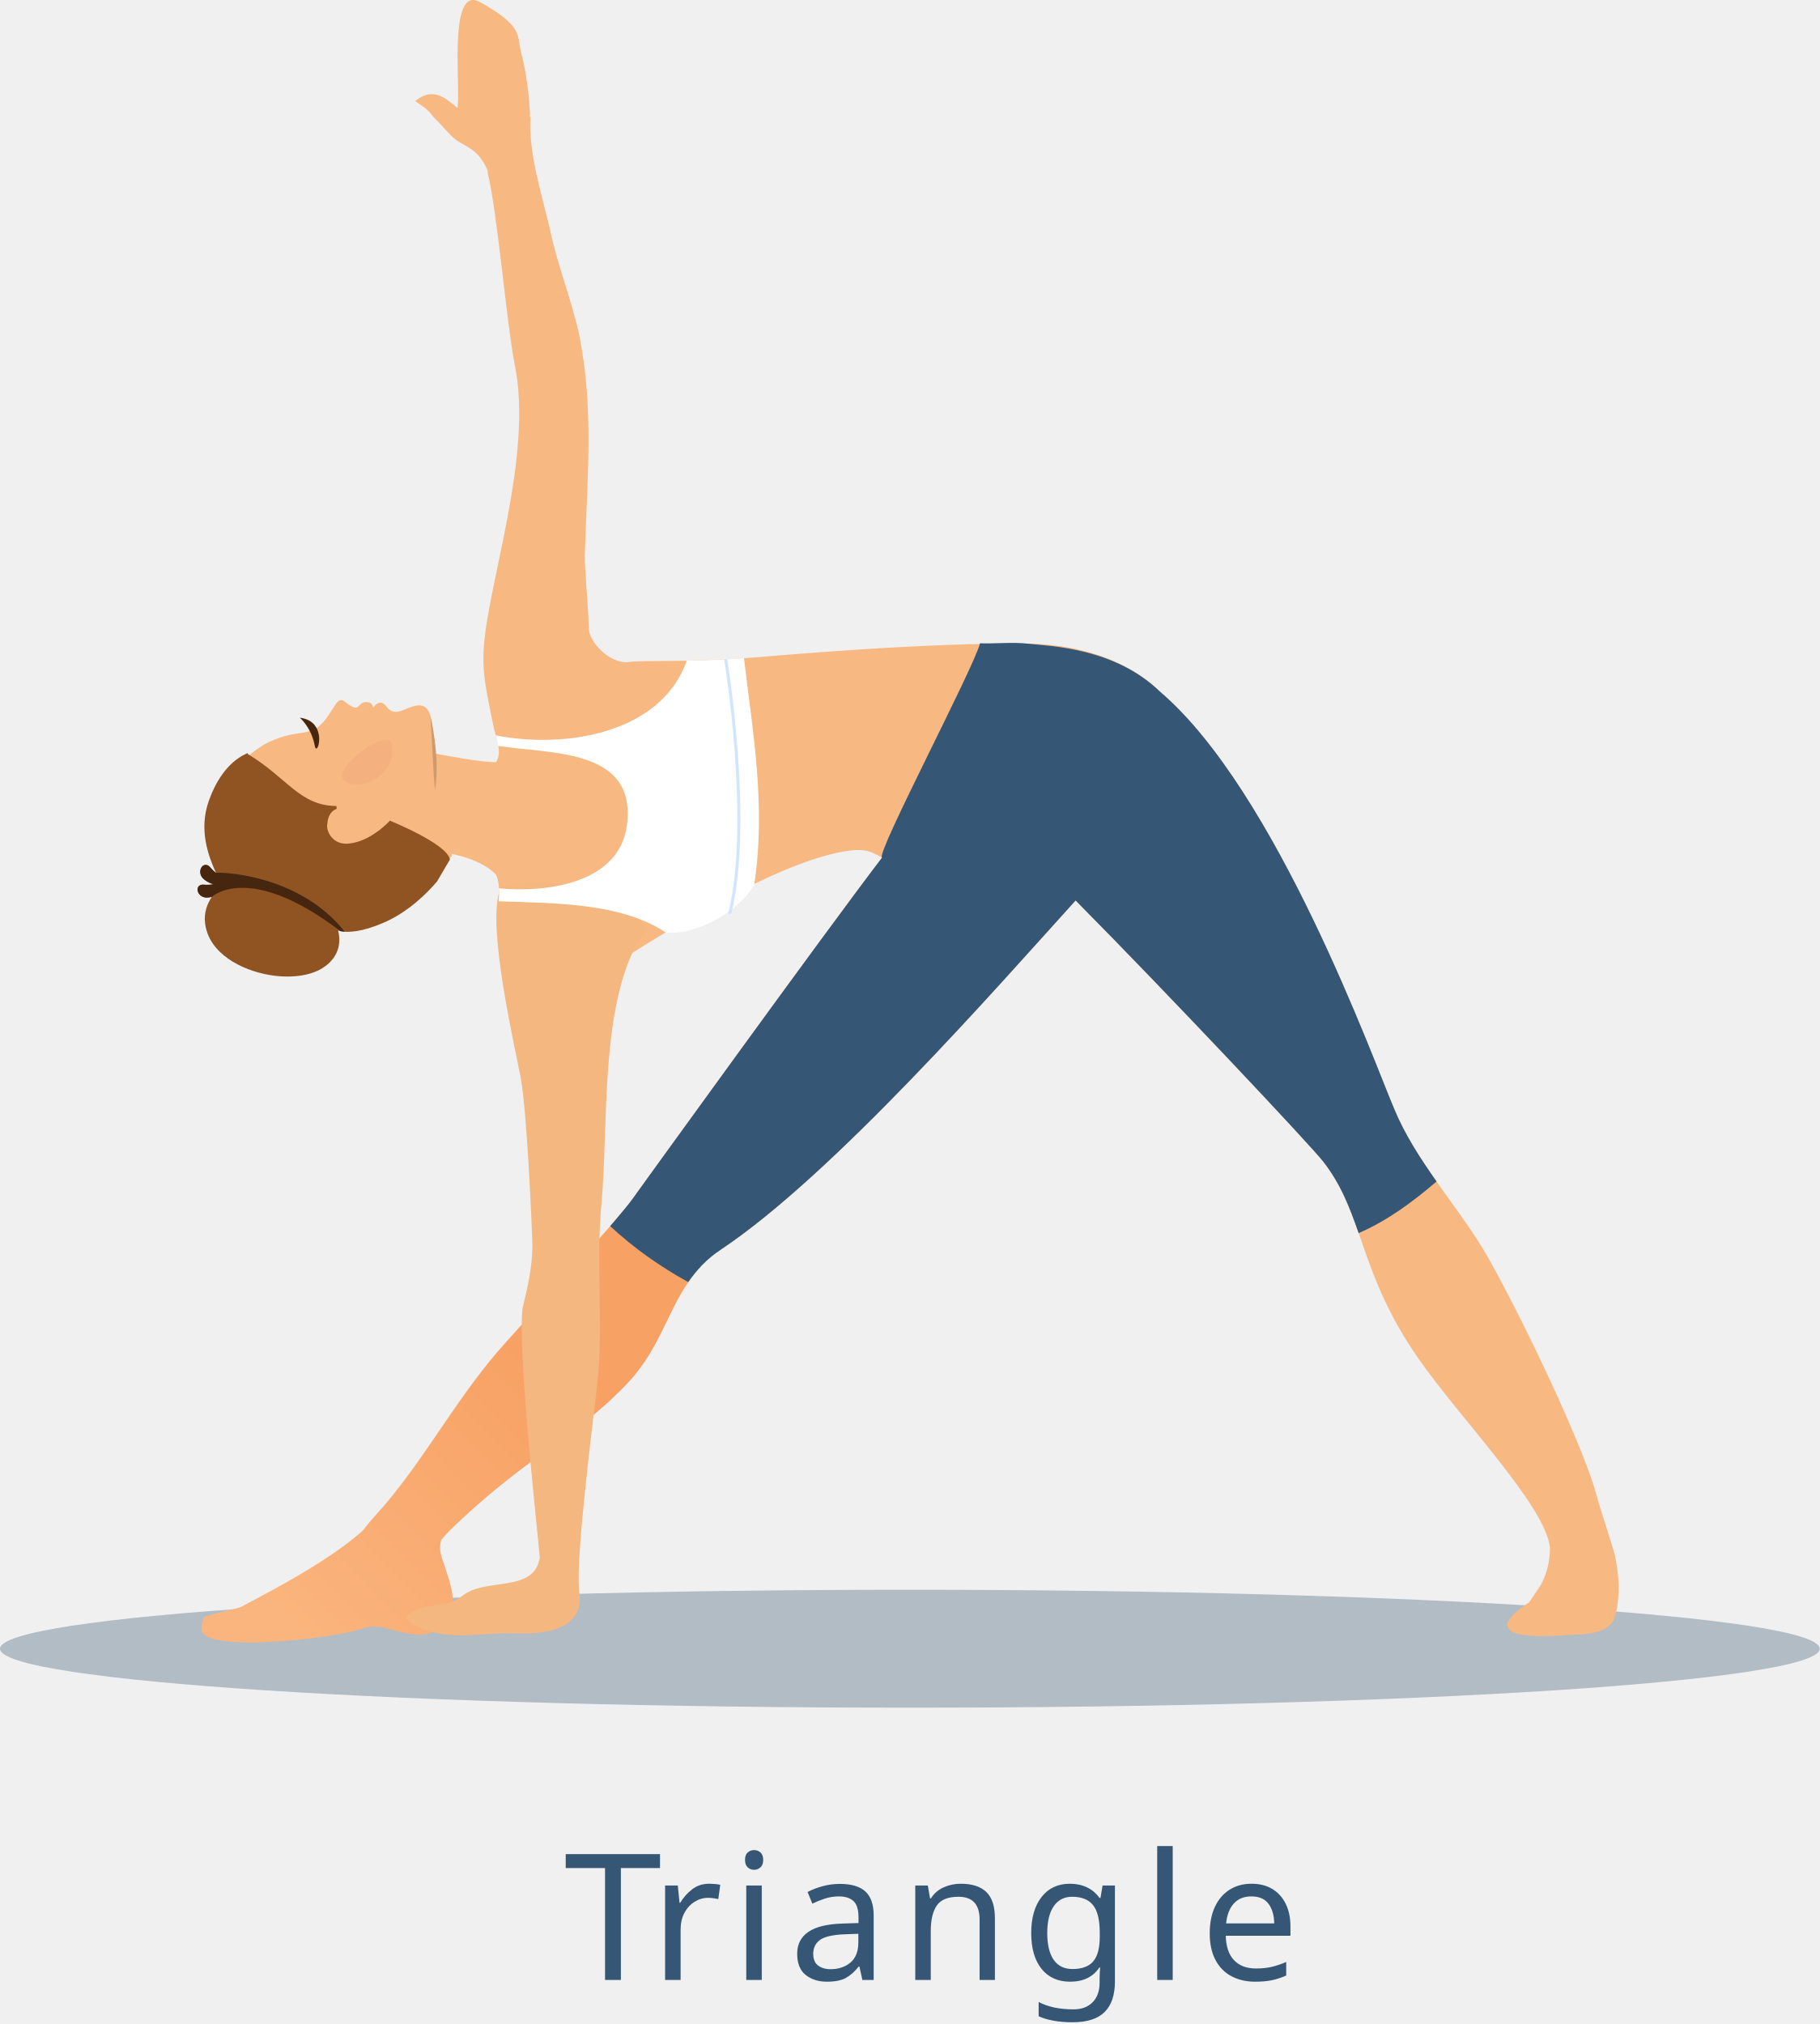
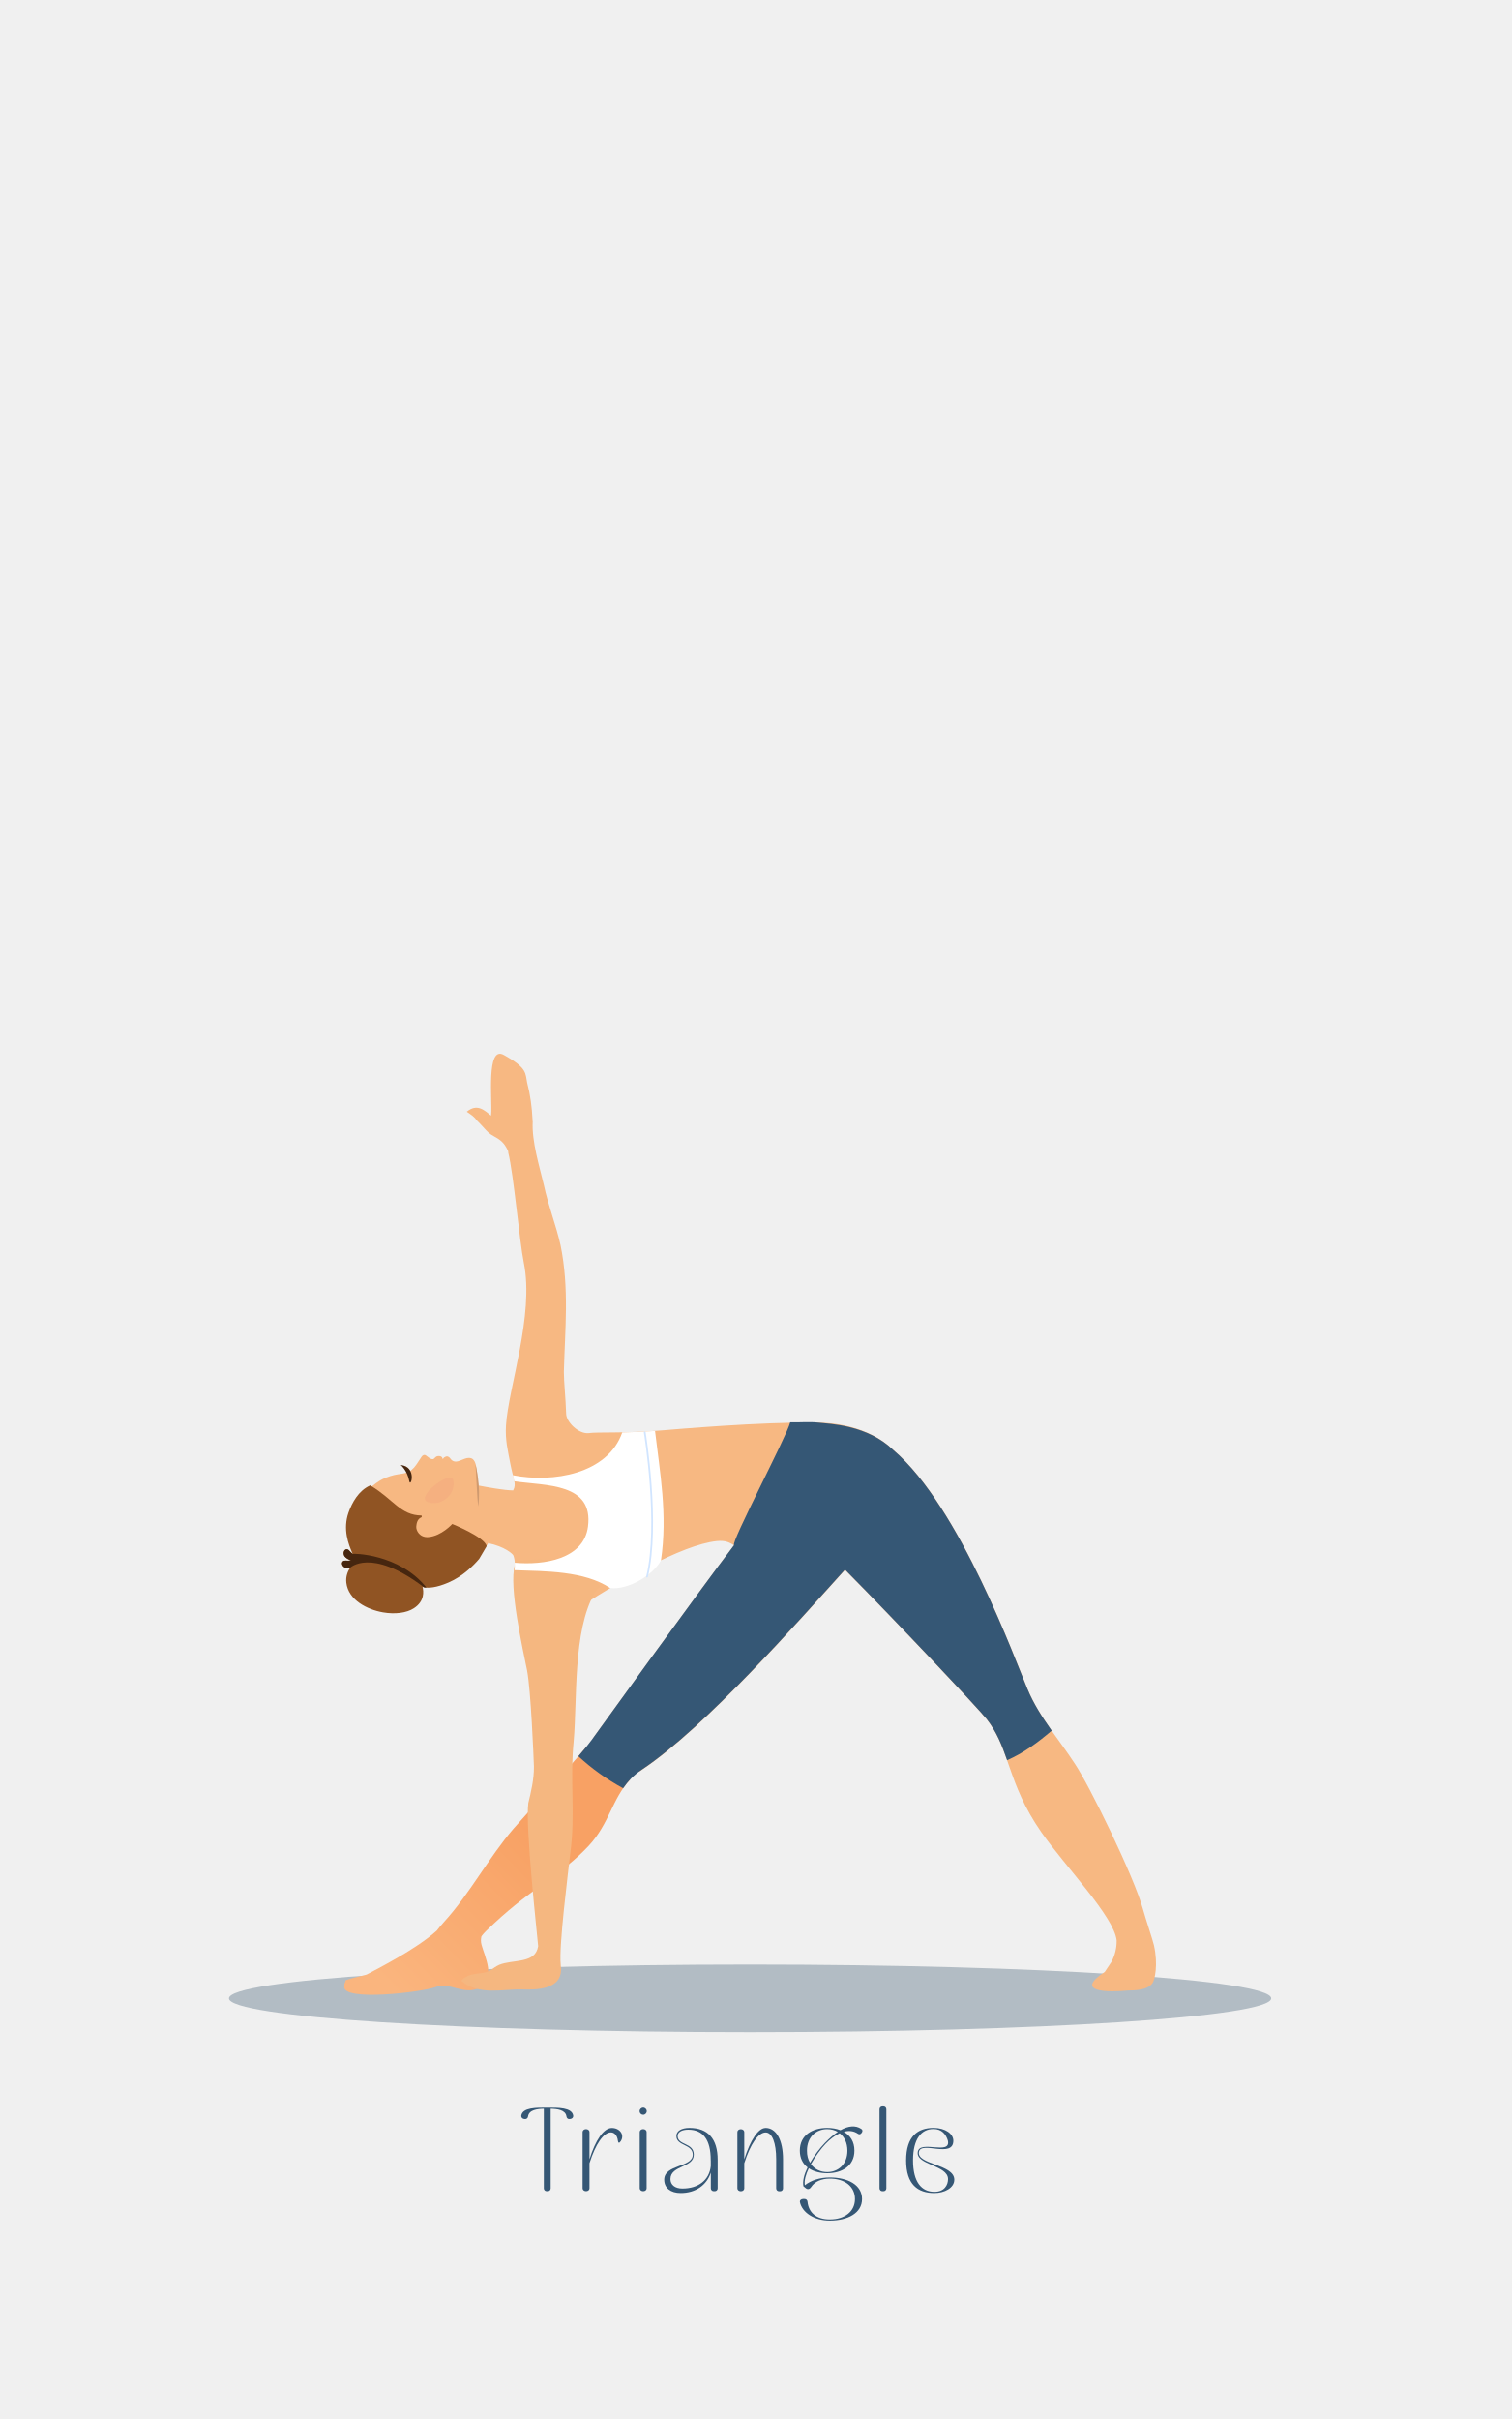
- <svg xmlns="http://www.w3.org/2000/svg" id="Layer_1" data-name="Layer 1" viewBox="0 0 877.76 976.29">
-   <defs>
-     <style>
-       .cls-1 {
-         letter-spacing: .05em;
-       }
- 
-       .cls-2 {
-         fill: url(#linear-gradient);
-       }
- 
-       .cls-3 {
-         fill: #f7b882;
-       }
- 
-       .cls-4 {
-         fill: #f5b780;
-       }
- 
-       .cls-5 {
-         fill: #f5b080;
-       }
- 
-       .cls-6 {
-         fill: #fff;
-       }
- 
-       .cls-7 {
-         fill: #905423;
-       }
- 
-       .cls-8 {
-         fill: #b2bcc4;
-       }
- 
-       .cls-9 {
-         fill: #d1e5ff;
-       }
- 
-       .cls-10 {
-         fill: #d09a6f;
-       }
- 
-       .cls-11, .cls-12 {
-         fill: #355775;
-       }
- 
-       .cls-13 {
-         fill: #46260f;
-       }
- 
-       .cls-14 {
-         letter-spacing: .07em;
-       }
- 
-       .cls-12 {
-         font-family: FarmWaveFree-Regular, 'Farm Wave Free';
-         font-size: 85px;
-         isolation: isolate;
-       }
- 
-       .cls-15 {
-         letter-spacing: .02em;
-       }
-     </style>
-     <linearGradient id="linear-gradient" x1="270.48" y1="794.68" x2="143.96" y2="671.11" gradientTransform="translate(0 1465.26) scale(1 -1)" gradientUnits="userSpaceOnUse">
-       <stop offset="0" stop-color="#f8a164" />
-       <stop offset="1" stop-color="#fab57e" />
-     </linearGradient>
-   </defs>
-   <text class="cls-12" transform="translate(272.03 955.04)">
-     <tspan class="cls-15" x="0" y="0">T</tspan>
-     <tspan class="cls-1" x="41.56" y="0">r</tspan>
-     <tspan class="cls-14" x="80.71" y="0">iangle</tspan>
-   </text>
+ <svg xmlns="http://www.w3.org/2000/svg" version="1.1" id="Layer_1" x="0px" y="0px" viewBox="0 0 250 400" style="enable-background:new 0 0 250 400;" xml:space="preserve">
+   <style type="text/css">
+ 	.st0{enable-background:new    ;}
+ 	.st1{fill:#355775;}
+ 	.st2{fill:#B2BCC4;}
+ 	.st3{fill:#F7B882;}
+ 	.st4{fill:url(#SVGID_1_);}
+ 	.st5{fill:#905423;}
+ 	.st6{fill:#46260F;}
+ 	.st7{fill:#D09A6F;}
+ 	.st8{fill:#F5B080;}
+ 	.st9{fill:#F5B780;}
+ 	.st10{fill:#FFFFFF;}
+ 	.st11{fill:#D1E5FF;}
+ </style>
  <g>
-     <ellipse class="cls-8" cx="438.88" cy="795.27" rx="438.88" ry="28.44" />
+     <g class="st0">
+       <path class="st1" d="M94.36,350.38l-0.16,0.02c-0.27,0.03-0.47-0.16-0.51-0.44c-0.15-1.09-1.57-1.24-2.61-1.26v13.15    c0,0.28-0.21,0.48-0.48,0.48h-0.17c-0.28,0-0.48-0.21-0.48-0.48V348.7c-1.04,0.02-2.46,0.17-2.61,1.26    c-0.04,0.28-0.25,0.46-0.51,0.44l-0.16-0.02c-0.28-0.04-0.49-0.26-0.45-0.55c0.22-1.36,2.53-1.31,4.21-1.31h0.17    c1.68,0,4-0.05,4.21,1.31C94.85,350.12,94.64,350.34,94.36,350.38z" />
+     </g>
+     <g class="st0">
+       <path class="st1" d="M102.67,354.06c-0.24,0.37-0.42,0.34-0.47-0.07c-0.1-0.84-0.55-1.38-1.16-1.38c-1.22,0-2.55,1.94-3.54,5.09    v4.15c0,0.28-0.24,0.48-0.57,0.48c-0.32,0-0.57-0.21-0.57-0.48v-9.3c0-0.28,0.25-0.48,0.57-0.48c0.33,0,0.57,0.21,0.57,0.48v4.51    c0.99-3.18,2.34-5.18,3.7-5.18C102.5,351.88,103.36,353,102.67,354.06z" />
+     </g>
+     <g class="st0">
+       <path class="st1" d="M105.79,349.1c0-0.32,0.27-0.59,0.59-0.59s0.59,0.27,0.59,0.59c0,0.32-0.27,0.59-0.59,0.59    S105.79,349.43,105.79,349.1z M105.81,352.55c0-0.28,0.25-0.48,0.57-0.48c0.33,0,0.57,0.21,0.57,0.48v9.3    c0,0.28-0.24,0.48-0.57,0.48c-0.32,0-0.57-0.21-0.57-0.48V352.55z" />
+       <path class="st1" d="M118.7,357.15v4.7c0,0.28-0.21,0.48-0.48,0.48h-0.17c-0.27,0-0.48-0.21-0.48-0.48v-2.6    c-0.68,2.1-2.54,3.38-4.98,3.38c-1.68,0-2.73-0.84-2.73-2.2c0-2.57,4.72-1.99,4.72-4.14c0-1.8-2.71-1.39-2.71-3.09    c0-0.82,0.84-1.33,2.16-1.33C117.09,351.87,118.7,353.66,118.7,357.15z M117.56,358.17v-0.89l-0.01-0.12c0-3.32-1.24-5-3.72-5    c-1.07,0-1.75,0.4-1.75,1.04c0,1.59,2.67,1.07,2.67,3.09c0,2.2-3.86,1.73-3.86,4.04c0,0.96,0.76,1.56,1.97,1.56    C115.56,361.89,117.33,360.46,117.56,358.17z" />
+       <path class="st1" d="M123.1,357.06c0.99-3.18,2.34-5.18,3.51-5.18l0.03,0.74c-1.22,0-2.55,1.94-3.54,5.09v4.15    c0,0.28-0.24,0.48-0.57,0.48c-0.32,0-0.57-0.21-0.57-0.48v-9.3c0-0.28,0.25-0.48,0.57-0.48c0.33,0,0.57,0.21,0.57,0.48V357.06z     M126.61,351.87c1.79,0,2.9,2,2.9,5.2v4.79c0,0.28-0.21,0.48-0.48,0.48h-0.17c-0.28,0-0.48-0.21-0.48-0.48v-4.79    c0-2.73-0.67-4.45-1.74-4.45L126.61,351.87z" />
+       <path class="st1" d="M142.58,363.62c0,2.34-2.38,3.57-5.33,3.57c-2.67,0-4.58-1.38-4.94-3.04c-0.07-0.29,0.19-0.53,0.5-0.53h0.26    c0.28,0,0.47,0.19,0.49,0.46c0.18,1.72,1.38,2.92,3.68,2.92c2.51,0,4.17-1.34,4.17-3.38c0-2.04-1.66-3.37-4.17-3.37    c-1.35,0-2.51,0.49-3.08,1.4c-0.22,0.34-0.57,0.45-0.88,0.19l-0.37-0.3c0.01-0.01,0.02-0.01,0.02-0.02l-0.04,0.02    c-0.19-0.85,0.12-1.98,0.68-3.14c-0.79-0.62-1.28-1.53-1.28-2.78c0-2.59,2.11-3.75,4.52-3.75c0.79,0,1.54,0.12,2.2,0.38    c1.33-0.75,2.5-0.83,3.42-0.23c0.25,0.14,0.28,0.39,0.11,0.63l-0.08,0.1c-0.15,0.2-0.37,0.23-0.57,0.08    c-0.67-0.46-1.46-0.56-2.33-0.32c1.06,0.6,1.76,1.61,1.76,3.11c0,2.57-2.11,3.74-4.51,3.74c-1.15,0-2.22-0.27-3.04-0.82    c-0.49,1.02-0.79,2.04-0.65,2.81c0.98-0.79,2.46-1.29,4.12-1.29C140.2,360.06,142.58,361.27,142.58,363.62z M133.98,357.64    c0.7-1.22,1.62-2.43,2.46-3.29c0.74-0.77,1.45-1.38,2.13-1.82c-0.51-0.3-1.12-0.46-1.75-0.46c-1.79,0-3.35,1.25-3.35,3.56    C133.46,356.42,133.65,357.1,133.98,357.64z M138.89,352.75c-0.76,0.34-1.56,0.93-2.35,1.76c-0.68,0.71-1.67,2-2.42,3.35    c0.63,0.86,1.61,1.31,2.7,1.31c1.77,0,3.34-1.24,3.34-3.55C140.15,354.31,139.65,353.34,138.89,352.75z" />
+       <path class="st1" d="M145.47,348.79c0-0.28,0.21-0.48,0.48-0.48h0.17c0.28,0,0.48,0.21,0.48,0.48v13.06    c0,0.28-0.21,0.48-0.48,0.48h-0.17c-0.27,0-0.48-0.21-0.48-0.48V348.79z" />
+       <path class="st1" d="M157.84,360.43c0,1.36-1.63,2.2-3.3,2.2c-2.75,0-4.67-1.41-4.67-5.39c0-3.99,1.92-5.37,4.52-5.37    c2.01-0.01,3.29,1.01,3.29,2.1c0.01,2.99-5.33-0.01-5.69,1.85C151.58,357.94,157.84,357.86,157.84,360.43z M156.8,360.33    c0-2.32-5.38-2.33-5-4.52c0.35-2,5.54,0.65,4.97-1.86c-0.3-0.98-0.98-1.91-2.38-1.9c-1.98,0-3.38,1.59-3.38,5.18s1.4,5.2,3.53,5.2    C156.22,362.44,156.8,361.29,156.8,360.33z" />
+     </g>
    <g>
-       <path class="cls-3" d="M779,750.58c-.95-4.29-7.04-22.32-9.1-29.96-7.28-27.07-45.34-104.83-57.58-123.01-13.74-21.08-30.53-40.12-39.94-63.02-9.75-22.76-56.55-152.97-112.82-200.93-21.88-21.29-53.05-23.03-63.68-23.18-48.66-.67-120,5.69-130.97,6.57-33.51,2.69-54.59,1.19-62.05,2.34-8.62,.71-18.63-9.42-18.84-16.24-.4-13.06-1.93-26.89-1.93-35.23,.93-35.63,4.69-70.33-2.82-106.9-3.75-16.88-10.31-32.82-14.06-50.64-3.75-15.94-10.31-36.57-9.38-53.45l-.41-1.56h.25c-.55-10.53-1.76-20.44-4.53-30.97-1.66-7.76,.62-12.18-19.69-23.42-15.03-8.32-9.5,38.71-10.61,49.79l-.16,1.33c-5.91-4.98-11.94-10.33-20.4-3.32,3.68,2.54,6.05,3.83,8.96,7.83,2.93,2.77,6.44,7.01,9.37,9.78,5.14,4.53,11.89,4.6,16.58,15.85v.94c4.69,18.75,9.25,73.65,13.13,92.84,8.91,44.08-13.13,105.49-15,136.9-.74,12.31,1.48,20.84,3.75,32.83,2.35,12.41,5.36,16.41,2.23,21.91-8.05-.11-22.56-2.87-29.49-4.2-.47-7.2-1.27-15.89-2.38-18.89-2.37-6.43-7.42-4.34-12.5-2.21-2.68,1.12-5.43,1.7-7.69-.58-1.15-1.17-1.32-2.04-2.88-2.71-1.01-.4-2.06,.1-2.88,.62-1.48,.94-1.11,2.6-1.85,.53-.57-1.65-3.2-1.9-4.71-1.23-2.24,1-1.91,3.88-6.2,1.26-1.1-.68-1.99-1.65-3.12-2.28-1.22-.68-2.51,.1-3.25,1.12-2.18,3.07-3.93,6.39-6.42,9.24-.81,.81-1.63,1.57-2.34,2.22-.37,.27-.74,.51-1.13,.74-.32-1.94-3.26-4.18-5.7-4.45,1.77,1.28,2.79,3.53,2.63,5.81-2.11,.67-4.42,.98-6.85,1.33-4.48,.67-8.86,2.08-12.99,4.01-2.17,.98-7.72,4.49-13.46,9.86,32.35,66.23,89.39,48.99,94.1,53.64,3.62-4.15,6.41-7.45,7.89-8.68l-.15-.69c.06-.05,.08-.15,.14-.21,14.51,2.96,21.01,9.34,21.42,10.41,1.92,5,1.34,12.41,.36,18.37,20.94,2.72,43.29,13.82,59.53,22.54,28.61-18.41,81.32-49.86,111.36-53.03,7.94-.84,10.89,1.41,14.7,3.49-27.11,35.49-105.67,144.27-118.38,161.88,11.03,12.04,24.54,20.73,38.56,28.71,.71-.52,1.37-1.06,2.13-1.56,53.94-35.94,132.32-125.57,171.08-168.38,45.2,45.63,113.01,117.74,119.37,125.86,19.9,25.41,16.87,53.24,45.85,94.93,20.24,29.12,61.29,71.03,63.57,91.27,.03,6.17-1.25,12.28-4.38,18.06l-5.63,8.43c-26.39,17.27,2.81,17.27,19.84,15.65,11.74,0,17.67-2.19,20.47-6.35,1.76-2.62,4.73-15.19,1.08-31.61Z" />
-       <path class="cls-2" d="M301.04,583.46c-14.76,18.07-52.11,58.1-61.34,68.9-21.21,24.78-36.83,54.69-58.43,78.44-2.77,3.05-4.66,5.38-6.13,7.33-17.29,15.86-51.35,32.83-58.9,36.98-1.58,.87-13.8,2.98-18.13,5.09,0,.36-.02,.72,.02,1.09-.29,.52-.63,1-.79,1.66l-.15,2.37c-1.71,12.71,65.62,4.86,77.22,.32s23.53,7.73,37.09,.47c13.56-7.27,3.87-26.48,1.33-35.82-.71-2.6-.66-5.02-.1-7.31,2.36-3.15,5.51-6.04,10.47-10.67,32.95-30.74,56.58-40.57,79.88-65.52,17.29-18.51,19.7-39.65,34.81-55.68-13.37-7.75-26.16-16.27-36.85-27.65Z" />
-       <path class="cls-11" d="M672.38,534.59c-9.75-22.76-56.55-152.97-112.82-200.93-21.88-21.29-53.11-21.98-63.68-23.18-7.42-.84-15.68,.06-23.16-.18-2.9,11.77-50.43,101.7-47.29,103.41-28.91,37.85-116.36,159.08-120.01,164.13-2.12,2.99-6.13,7.83-11.1,13.59,11.4,10.57,24.08,19.54,37.66,26.99,3.97-5.76,8.86-11.09,15.76-15.69,53.94-35.94,132.32-125.57,171.08-168.38,45.2,45.63,113.01,117.74,119.37,125.86,8.45,10.79,12.77,22.04,17.16,34.59,13.69-5.91,26.09-15.03,37.58-24.91-7.92-11.25-15.37-22.69-20.55-35.3Z" />
-       <path class="cls-7" d="M210.57,425.46c-4.39,5.13-13.56,14.5-25.7,19.69-10.45,4.46-16.74,4.67-20.17,4.07-.58-.1-1.13-.24-1.61-.4,.94,3.6,1.91,12.05-7.36,18.04-6.08,3.91-15.8,5.17-26,3.39-13.11-2.3-29.05-10.21-30.82-24.96-.63-5.23,1.17-9.56,3.25-12.66-.87,.23-1.7,.34-2.48,.34-2.88-.01-4.63-2.42-4.36-4.26,.15-1.05,1.04-2.19,3.09-1.97,1.3,.14,2.83,.07,4.52-.19-2.01-.62-3.8-1.63-5.01-2.85-1.59-1.62-1.57-3.76-.88-5.07,.94-1.78,3.01-1.98,4.41-.22,.7,.89,1.62,1.78,2.75,2.67-3.73-8.24-8.42-20.79-3.5-34.71,2.98-8.44,8.47-18.41,18.09-22.83l.57-.26,.34,.54c18.96,11.46,24.88,24.84,42.57,24.96l.1,1.38c-4.07,1.54-4.37,5.87-4.56,7.89-.31,3.24,2.79,9.43,10.06,8.89,11.01-.82,20.19-11.08,20.19-11.08,0,0,27.44,11.02,28.98,18.69l-6.3,10.75-.17,.16Z" />
-       <path class="cls-13" d="M97.03,418.62c.94-1.78,3.01-1.98,4.41-.22,.7,.89,1.62,1.78,2.75,2.67-.21-.46,39.17-.48,62.11,28.34-.6-.04-1.13-.11-1.61-.19-.24-.04-.44-.11-.67-.17-.09-.07-.15-.16-.24-.23-44.54-33.68-61.93-15.76-61.64-16.2-.87,.23-1.7,.34-2.48,.34-2.88-.01-4.63-2.42-4.36-4.26,.15-1.05,1.04-2.19,3.09-1.97,1.3,.14,2.83,.07,4.52-.19-2.01-.62-3.8-1.63-5.01-2.85-1.58-1.61-1.56-3.76-.87-5.07Z" />
-       <path class="cls-13" d="M144.61,346.2s5.55,4.56,7.22,13.54c1.18,6.27,6.88-11.88-7.22-13.54Z" />
-       <path class="cls-10" d="M207.63,345.8s4.79,18.62,2.22,35.39c-.97-8.79-1.22-20.9-2.22-35.39Z" />
-       <path class="cls-5" d="M188.59,358.11c3.68,10.98-8.68,23.5-20.76,19.45-12.09-4.04,18.38-26.52,20.76-19.45Z" />
-       <path class="cls-4" d="M241.26,427.5c-.27,1.64-.48,2.82-.48,2.82-5.39,17.97,6.79,71.32,10.29,89.01,3.18,16.82,5.45,71.92,5.73,80.82,.03,10.98-2.33,20.84-4.71,30.7-2.65,19.96,7.45,110.08,8.29,120.57l-.68,2.6c-3.88,11.98-21.47,8.63-32.18,13.1-6.21,2.84-6.53,5.65-13.95,6.76-6.49,.98-13.12,1.04-17.99,6.52,14.3,13.01,36.04,6.88,51.29,7.43,10.48,.31,35.71,.97,32.49-20.35l-.02-.7c-1.66-15.38,6.15-76.42,8.01-93.08,4.61-33.67-.47-60.92,2.94-95.13,3.08-35.11-.78-92.63,17.53-124.33l2.08-3.16c.89-.79,1.92-1.62,2.9-2.44-16.91-23.53-45.1-25.18-71.54-21.14Z" />
-       <path class="cls-6" d="M302.37,398.16c-3.6,27.42-37.27,32.56-61.7,30.34,.12,2.02,.08,4.15-.09,6.25,25.92,.94,58.71,.51,80.51,15,14.81,1.77,35.9-10.49,42.77-23.24,5.73-38.74-.98-74.54-5-109.03-10.57,.72-19.83,1.06-27.62,1.21-12.29,35.15-58.53,42.6-92.11,36.03,.18,.69,.99,4.48,1.15,5.1,26.88,3.97,66.94,1.45,62.09,38.34Z" />
-       <path class="cls-9" d="M352.09,440.98c-.06,0-.11-.01-.17-.02-.4-.1-.64-.49-.54-.89,10.63-43.48-1.84-120.54-1.97-121.32-.07-.4,.2-.78,.6-.85,.39-.08,.78,.21,.85,.61,.13,.78,12.65,78.13,1.95,121.91-.09,.34-.39,.56-.72,.56Z" />
+       <ellipse class="st2" cx="124.06" cy="330.44" rx="86.19" ry="5.59" />
+       <g>
+         <path class="st3" d="M190.86,321.66c-0.19-0.84-1.38-4.38-1.79-5.88c-1.43-5.32-8.9-20.59-11.31-24.16     c-2.7-4.14-6-7.88-7.84-12.38c-1.91-4.47-11.11-30.04-22.16-39.46c-4.3-4.18-10.42-4.52-12.51-4.55     c-9.56-0.13-23.57,1.12-25.72,1.29c-6.58,0.53-10.72,0.23-12.19,0.46c-1.69,0.14-3.66-1.85-3.7-3.19     c-0.08-2.56-0.38-5.28-0.38-6.92c0.18-7,0.92-13.81-0.55-20.99c-0.74-3.32-2.02-6.45-2.76-9.95c-0.74-3.13-2.02-7.18-1.84-10.5     l-0.08-0.31h0.05c-0.11-2.07-0.35-4.01-0.89-6.08c-0.33-1.52,0.12-2.39-3.87-4.6c-2.95-1.63-1.87,7.6-2.08,9.78l-0.03,0.26     c-1.16-0.98-2.34-2.03-4.01-0.65c0.72,0.5,1.19,0.75,1.76,1.54c0.58,0.54,1.26,1.38,1.84,1.92c1.01,0.89,2.34,0.9,3.26,3.11v0.18     c0.92,3.68,1.82,14.46,2.58,18.23c1.75,8.66-2.58,20.72-2.95,26.89c-0.15,2.42,0.29,4.09,0.74,6.45c0.46,2.44,1.05,3.22,0.44,4.3     c-1.58-0.02-4.43-0.56-5.79-0.82c-0.09-1.41-0.25-3.12-0.47-3.71c-0.47-1.26-1.46-0.85-2.45-0.43c-0.53,0.22-1.07,0.33-1.51-0.11     c-0.23-0.23-0.26-0.4-0.57-0.53c-0.2-0.08-0.4,0.02-0.57,0.12c-0.29,0.18-0.22,0.51-0.36,0.1c-0.11-0.32-0.63-0.37-0.93-0.24     c-0.44,0.2-0.38,0.76-1.22,0.25c-0.22-0.13-0.39-0.32-0.61-0.45c-0.24-0.13-0.49,0.02-0.64,0.22c-0.43,0.6-0.77,1.25-1.26,1.81     c-0.16,0.16-0.32,0.31-0.46,0.44c-0.07,0.05-0.15,0.1-0.22,0.15c-0.06-0.38-0.64-0.82-1.12-0.87c0.35,0.25,0.55,0.69,0.52,1.14     c-0.41,0.13-0.87,0.19-1.35,0.26c-0.88,0.13-1.74,0.41-2.55,0.79c-0.43,0.19-1.52,0.88-2.64,1.94     c6.35,13.01,17.56,9.62,18.48,10.53c0.71-0.82,1.26-1.46,1.55-1.7l-0.03-0.14c0.01-0.01,0.02-0.03,0.03-0.04     c2.85,0.58,4.13,1.83,4.21,2.04c0.38,0.98,0.26,2.44,0.07,3.61c4.11,0.53,8.5,2.71,11.69,4.43c5.62-3.62,15.97-9.79,21.87-10.41     c1.56-0.16,2.14,0.28,2.89,0.69c-5.32,6.97-20.75,28.33-23.25,31.79c2.17,2.36,4.82,4.07,7.57,5.64c0.14-0.1,0.27-0.21,0.42-0.31     c10.59-7.06,25.99-24.66,33.6-33.07c8.88,8.96,22.19,23.12,23.44,24.72c3.91,4.99,3.31,10.46,9,18.64     c3.98,5.72,12.04,13.95,12.48,17.93c0.01,1.21-0.25,2.41-0.86,3.55l-1.11,1.66c-5.18,3.39,0.55,3.39,3.9,3.07     c2.31,0,3.47-0.43,4.02-1.25C190.99,327.36,191.58,324.89,190.86,321.66L190.86,321.66z" />
+         <linearGradient id="SVGID_1_" gradientUnits="userSpaceOnUse" x1="263.489" y1="-938.31" x2="238.641" y2="-914.041" gradientTransform="matrix(1 0 0 1 -172.5 1244.26)">
+           <stop offset="0" style="stop-color:#F8A164" />
+           <stop offset="1" style="stop-color:#FAB57E" />
+         </linearGradient>
+         <path class="st4" d="M96.99,288.84c-2.9,3.55-10.23,11.41-12.05,13.53c-4.17,4.87-7.23,10.74-11.48,15.41     c-0.54,0.6-0.92,1.06-1.2,1.44c-3.4,3.11-10.08,6.45-11.57,7.26c-0.31,0.17-2.71,0.59-3.56,1c0,0.07,0,0.14,0,0.21     c-0.06,0.1-0.12,0.2-0.16,0.33l-0.03,0.47c-0.34,2.5,12.89,0.95,15.17,0.06s4.62,1.52,7.28,0.09c2.66-1.43,0.76-5.2,0.26-7.03     c-0.14-0.51-0.13-0.99-0.02-1.44c0.46-0.62,1.08-1.19,2.06-2.1c6.47-6.04,11.11-7.97,15.69-12.87c3.4-3.64,3.87-7.79,6.84-10.94     C101.6,292.75,99.09,291.07,96.99,288.84L96.99,288.84z" />
+         <path class="st1" d="M169.92,279.24c-1.91-4.47-11.11-30.04-22.16-39.46c-4.3-4.18-10.43-4.32-12.51-4.55     c-1.46-0.16-3.08,0.01-4.55-0.04c-0.57,2.31-9.9,19.97-9.29,20.31c-5.68,7.43-22.85,31.24-23.57,32.23     c-0.42,0.59-1.2,1.54-2.18,2.67c2.24,2.08,4.73,3.84,7.4,5.3c0.78-1.13,1.74-2.18,3.1-3.08c10.59-7.06,25.99-24.66,33.6-33.07     c8.88,8.96,22.19,23.12,23.44,24.72c1.66,2.12,2.51,4.33,3.37,6.79c2.69-1.16,5.12-2.95,7.38-4.89     C172.4,283.97,170.94,281.72,169.92,279.24L169.92,279.24z" />
+         <path class="st5" d="M79.22,257.81c-0.86,1.01-2.66,2.85-5.05,3.87c-2.05,0.88-3.29,0.92-3.96,0.8     c-0.11-0.02-0.22-0.05-0.32-0.08c0.18,0.71,0.38,2.37-1.45,3.54c-1.19,0.77-3.1,1.02-5.11,0.67c-2.57-0.45-5.71-2.01-6.05-4.9     c-0.12-1.03,0.23-1.88,0.64-2.49c-0.17,0.05-0.33,0.07-0.49,0.07c-0.57,0-0.91-0.48-0.86-0.84c0.03-0.21,0.2-0.43,0.61-0.39     c0.26,0.03,0.56,0.01,0.89-0.04c-0.39-0.12-0.75-0.32-0.98-0.56c-0.31-0.32-0.31-0.74-0.17-1c0.18-0.35,0.59-0.39,0.87-0.04     c0.14,0.17,0.32,0.35,0.54,0.52c-0.73-1.62-1.65-4.08-0.69-6.82c0.59-1.66,1.66-3.62,3.55-4.48l0.11-0.05l0.07,0.11     c3.72,2.25,4.89,4.88,8.36,4.9l0.02,0.27c-0.8,0.3-0.86,1.15-0.9,1.55c-0.06,0.64,0.55,1.85,1.98,1.75     C73,254.01,74.8,252,74.8,252s5.39,2.16,5.69,3.67l-1.24,2.11L79.22,257.81L79.22,257.81z" />
+         <path class="st6" d="M56.92,256.47c0.18-0.35,0.59-0.39,0.87-0.04c0.14,0.17,0.32,0.35,0.54,0.52c-0.04-0.09,7.69-0.09,12.2,5.57     c-0.12-0.01-0.22-0.02-0.32-0.04c-0.05-0.01-0.09-0.02-0.13-0.03c-0.02-0.01-0.03-0.03-0.05-0.05     c-8.75-6.61-12.16-3.1-12.11-3.18c-0.17,0.05-0.33,0.07-0.49,0.07c-0.57,0-0.91-0.48-0.86-0.84c0.03-0.21,0.2-0.43,0.61-0.39     c0.26,0.03,0.56,0.01,0.89-0.04c-0.39-0.12-0.75-0.32-0.98-0.56C56.78,257.15,56.79,256.72,56.92,256.47L56.92,256.47z" />
+         <path class="st6" d="M66.27,242.24c0,0,1.09,0.9,1.42,2.66C67.92,246.13,69.04,242.57,66.27,242.24z" />
+         <path class="st7" d="M78.65,242.16c0,0,0.94,3.66,0.44,6.95C78.89,247.39,78.84,245.01,78.65,242.16z" />
+         <path class="st8" d="M74.91,244.58c0.72,2.16-1.7,4.62-4.08,3.82C68.45,247.61,74.44,243.19,74.91,244.58z" />
+         <path class="st9" d="M85.25,258.21c-0.05,0.32-0.09,0.55-0.09,0.55c-1.06,3.53,1.33,14.01,2.02,17.48     c0.62,3.3,1.07,14.12,1.13,15.87c0.01,2.16-0.46,4.09-0.93,6.03c-0.52,3.92,1.46,21.62,1.63,23.68l-0.13,0.51     c-0.76,2.35-4.22,1.69-6.32,2.57c-1.22,0.56-1.28,1.11-2.74,1.33c-1.27,0.19-2.58,0.2-3.53,1.28c2.81,2.56,7.08,1.35,10.07,1.46     c2.06,0.06,7.01,0.19,6.38-4l0-0.14c-0.33-3.02,1.21-15.01,1.57-18.28c0.91-6.61-0.09-11.96,0.58-18.68     c0.6-6.9-0.15-18.19,3.44-24.42l0.41-0.62c0.17-0.16,0.38-0.32,0.57-0.48C95.98,257.74,90.44,257.42,85.25,258.21L85.25,258.21z" />
+         <path class="st10" d="M97.25,252.45c-0.71,5.39-7.32,6.39-12.12,5.96c0.02,0.4,0.02,0.82-0.02,1.23     c5.09,0.18,11.53,0.1,15.81,2.95c2.91,0.35,7.05-2.06,8.4-4.56c1.13-7.61-0.19-14.64-0.98-21.41c-2.08,0.14-3.89,0.21-5.42,0.24     c-2.41,6.9-11.5,8.37-18.09,7.08c0.04,0.14,0.19,0.88,0.23,1C90.34,245.7,98.2,245.2,97.25,252.45z" />
+         <path class="st11" d="M107.02,260.86c-0.01,0-0.02,0-0.03,0c-0.08-0.02-0.13-0.1-0.11-0.17c2.09-8.54-0.36-23.67-0.39-23.83     c-0.01-0.08,0.04-0.15,0.12-0.17c0.08-0.02,0.15,0.04,0.17,0.12c0.03,0.15,2.48,15.34,0.38,23.94     C107.14,260.81,107.08,260.86,107.02,260.86L107.02,260.86z" />
+       </g>
    </g>
  </g>
</svg>
